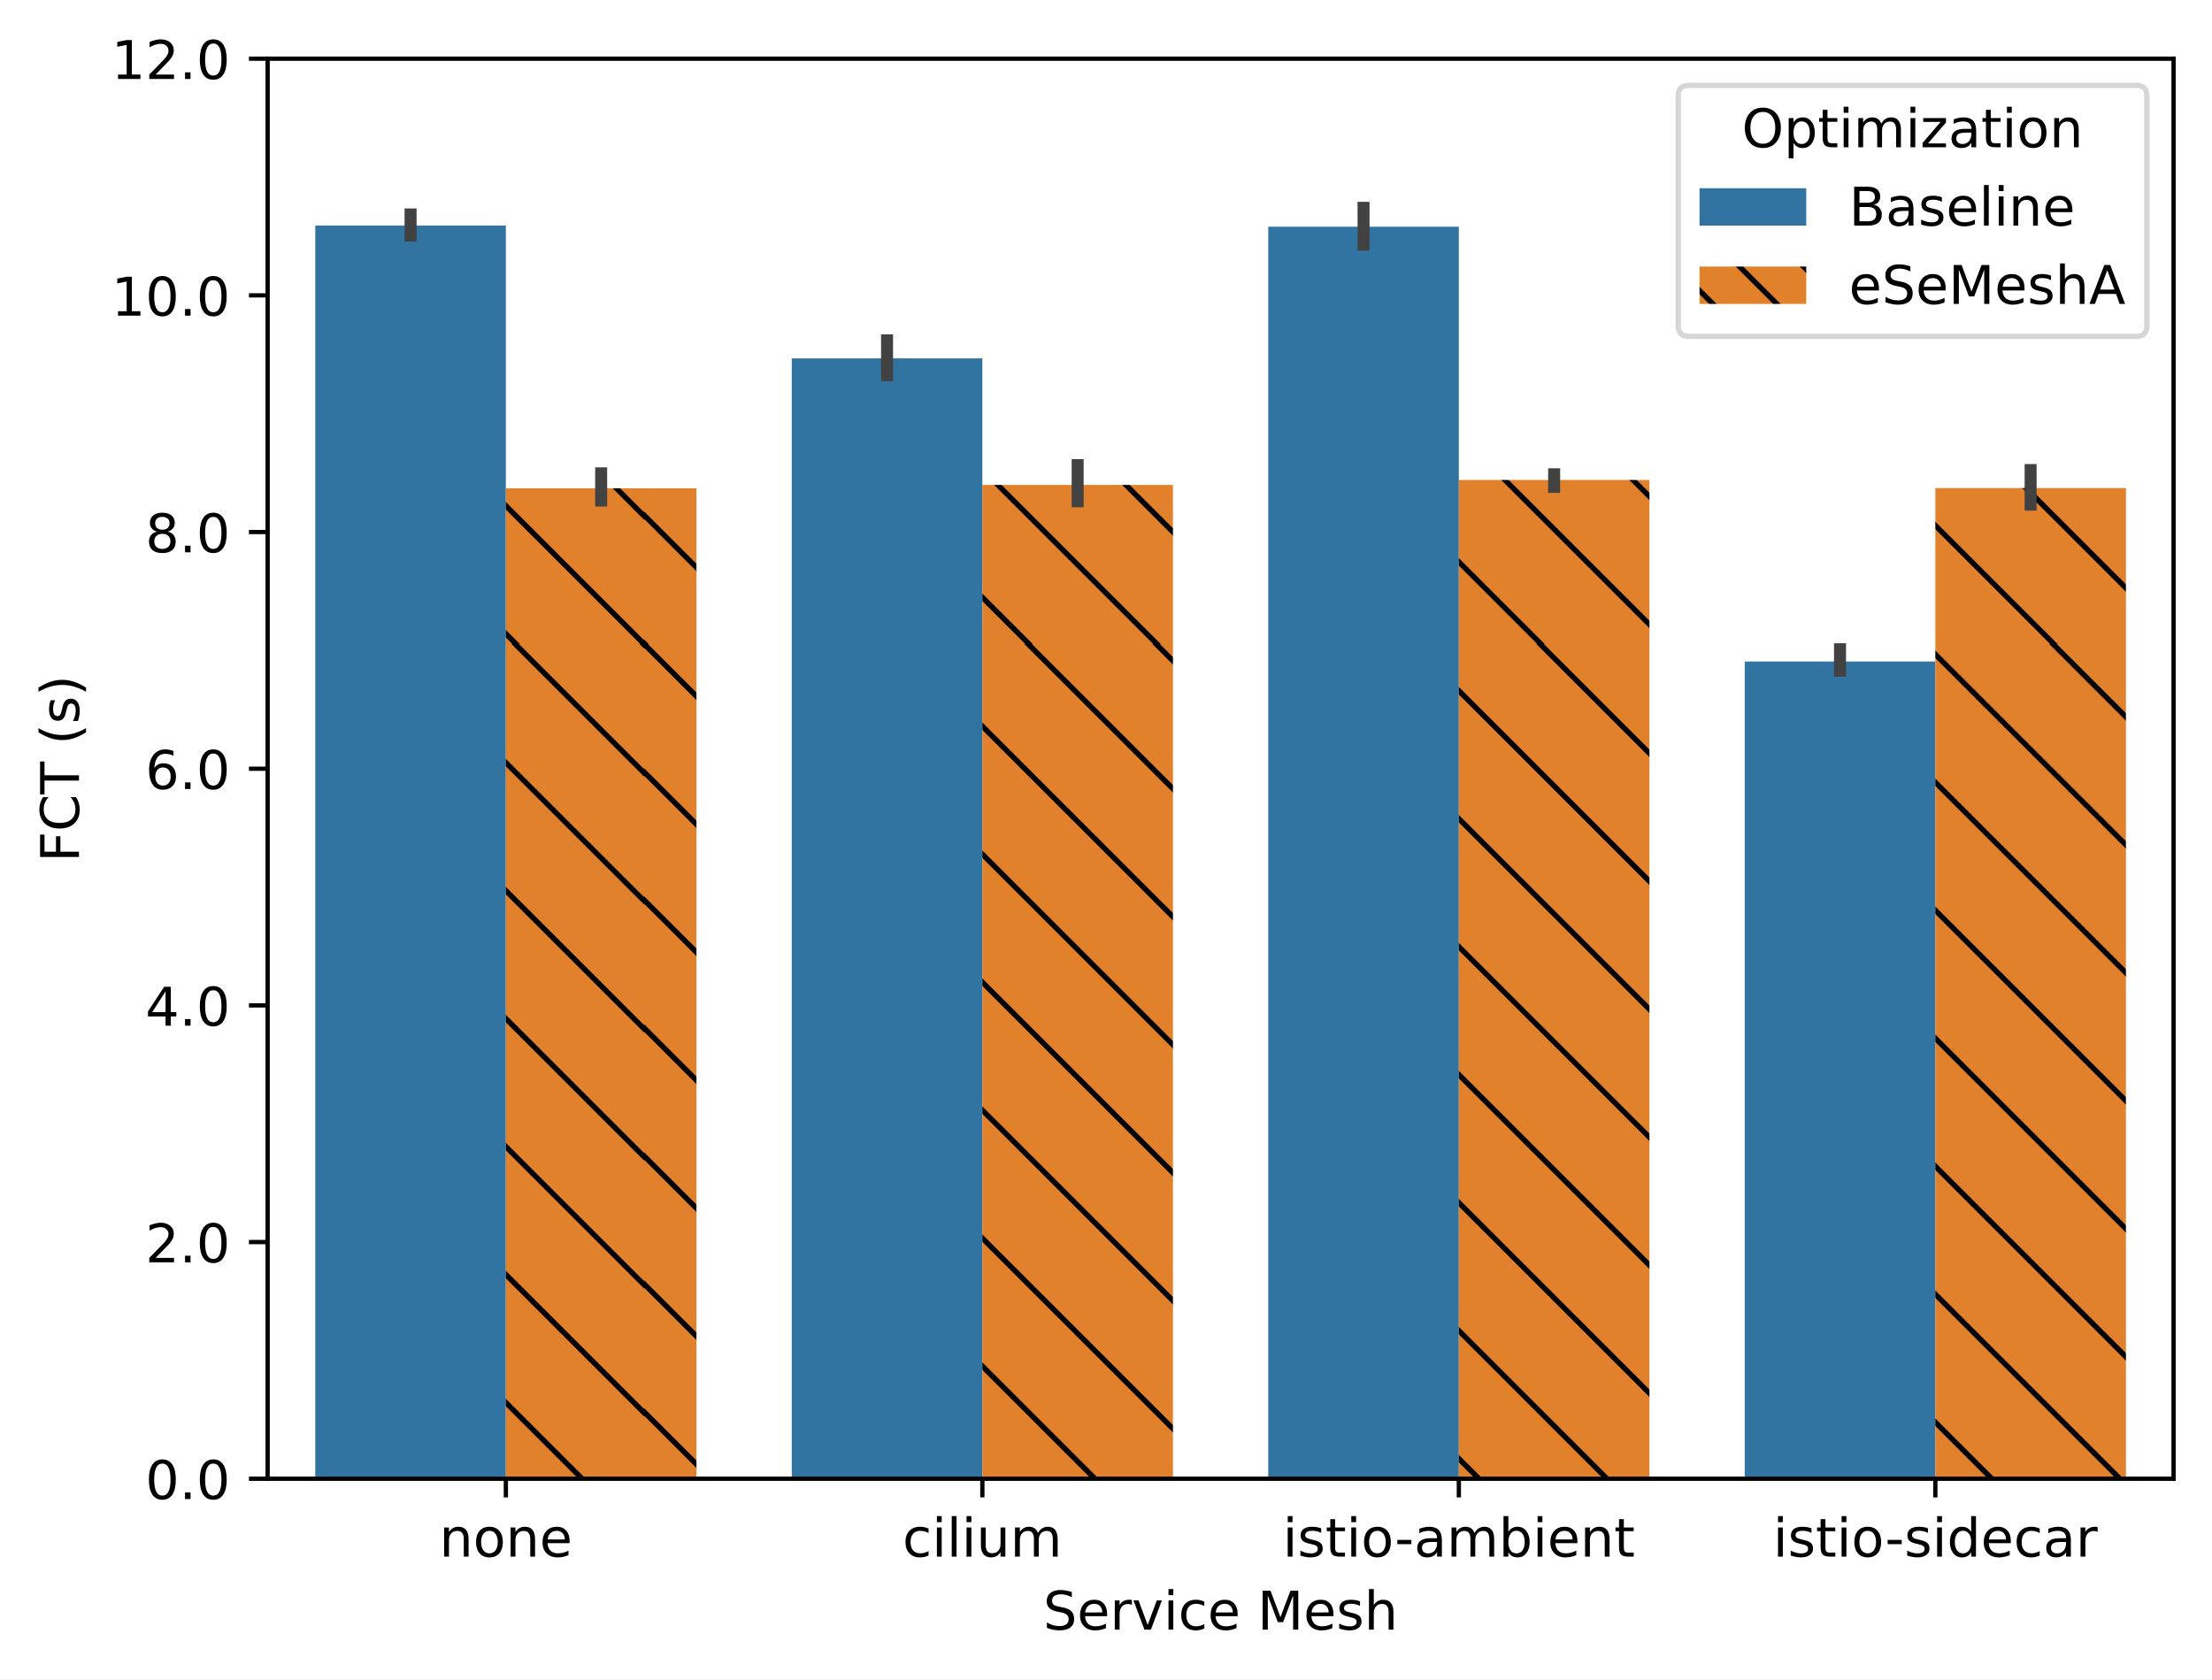
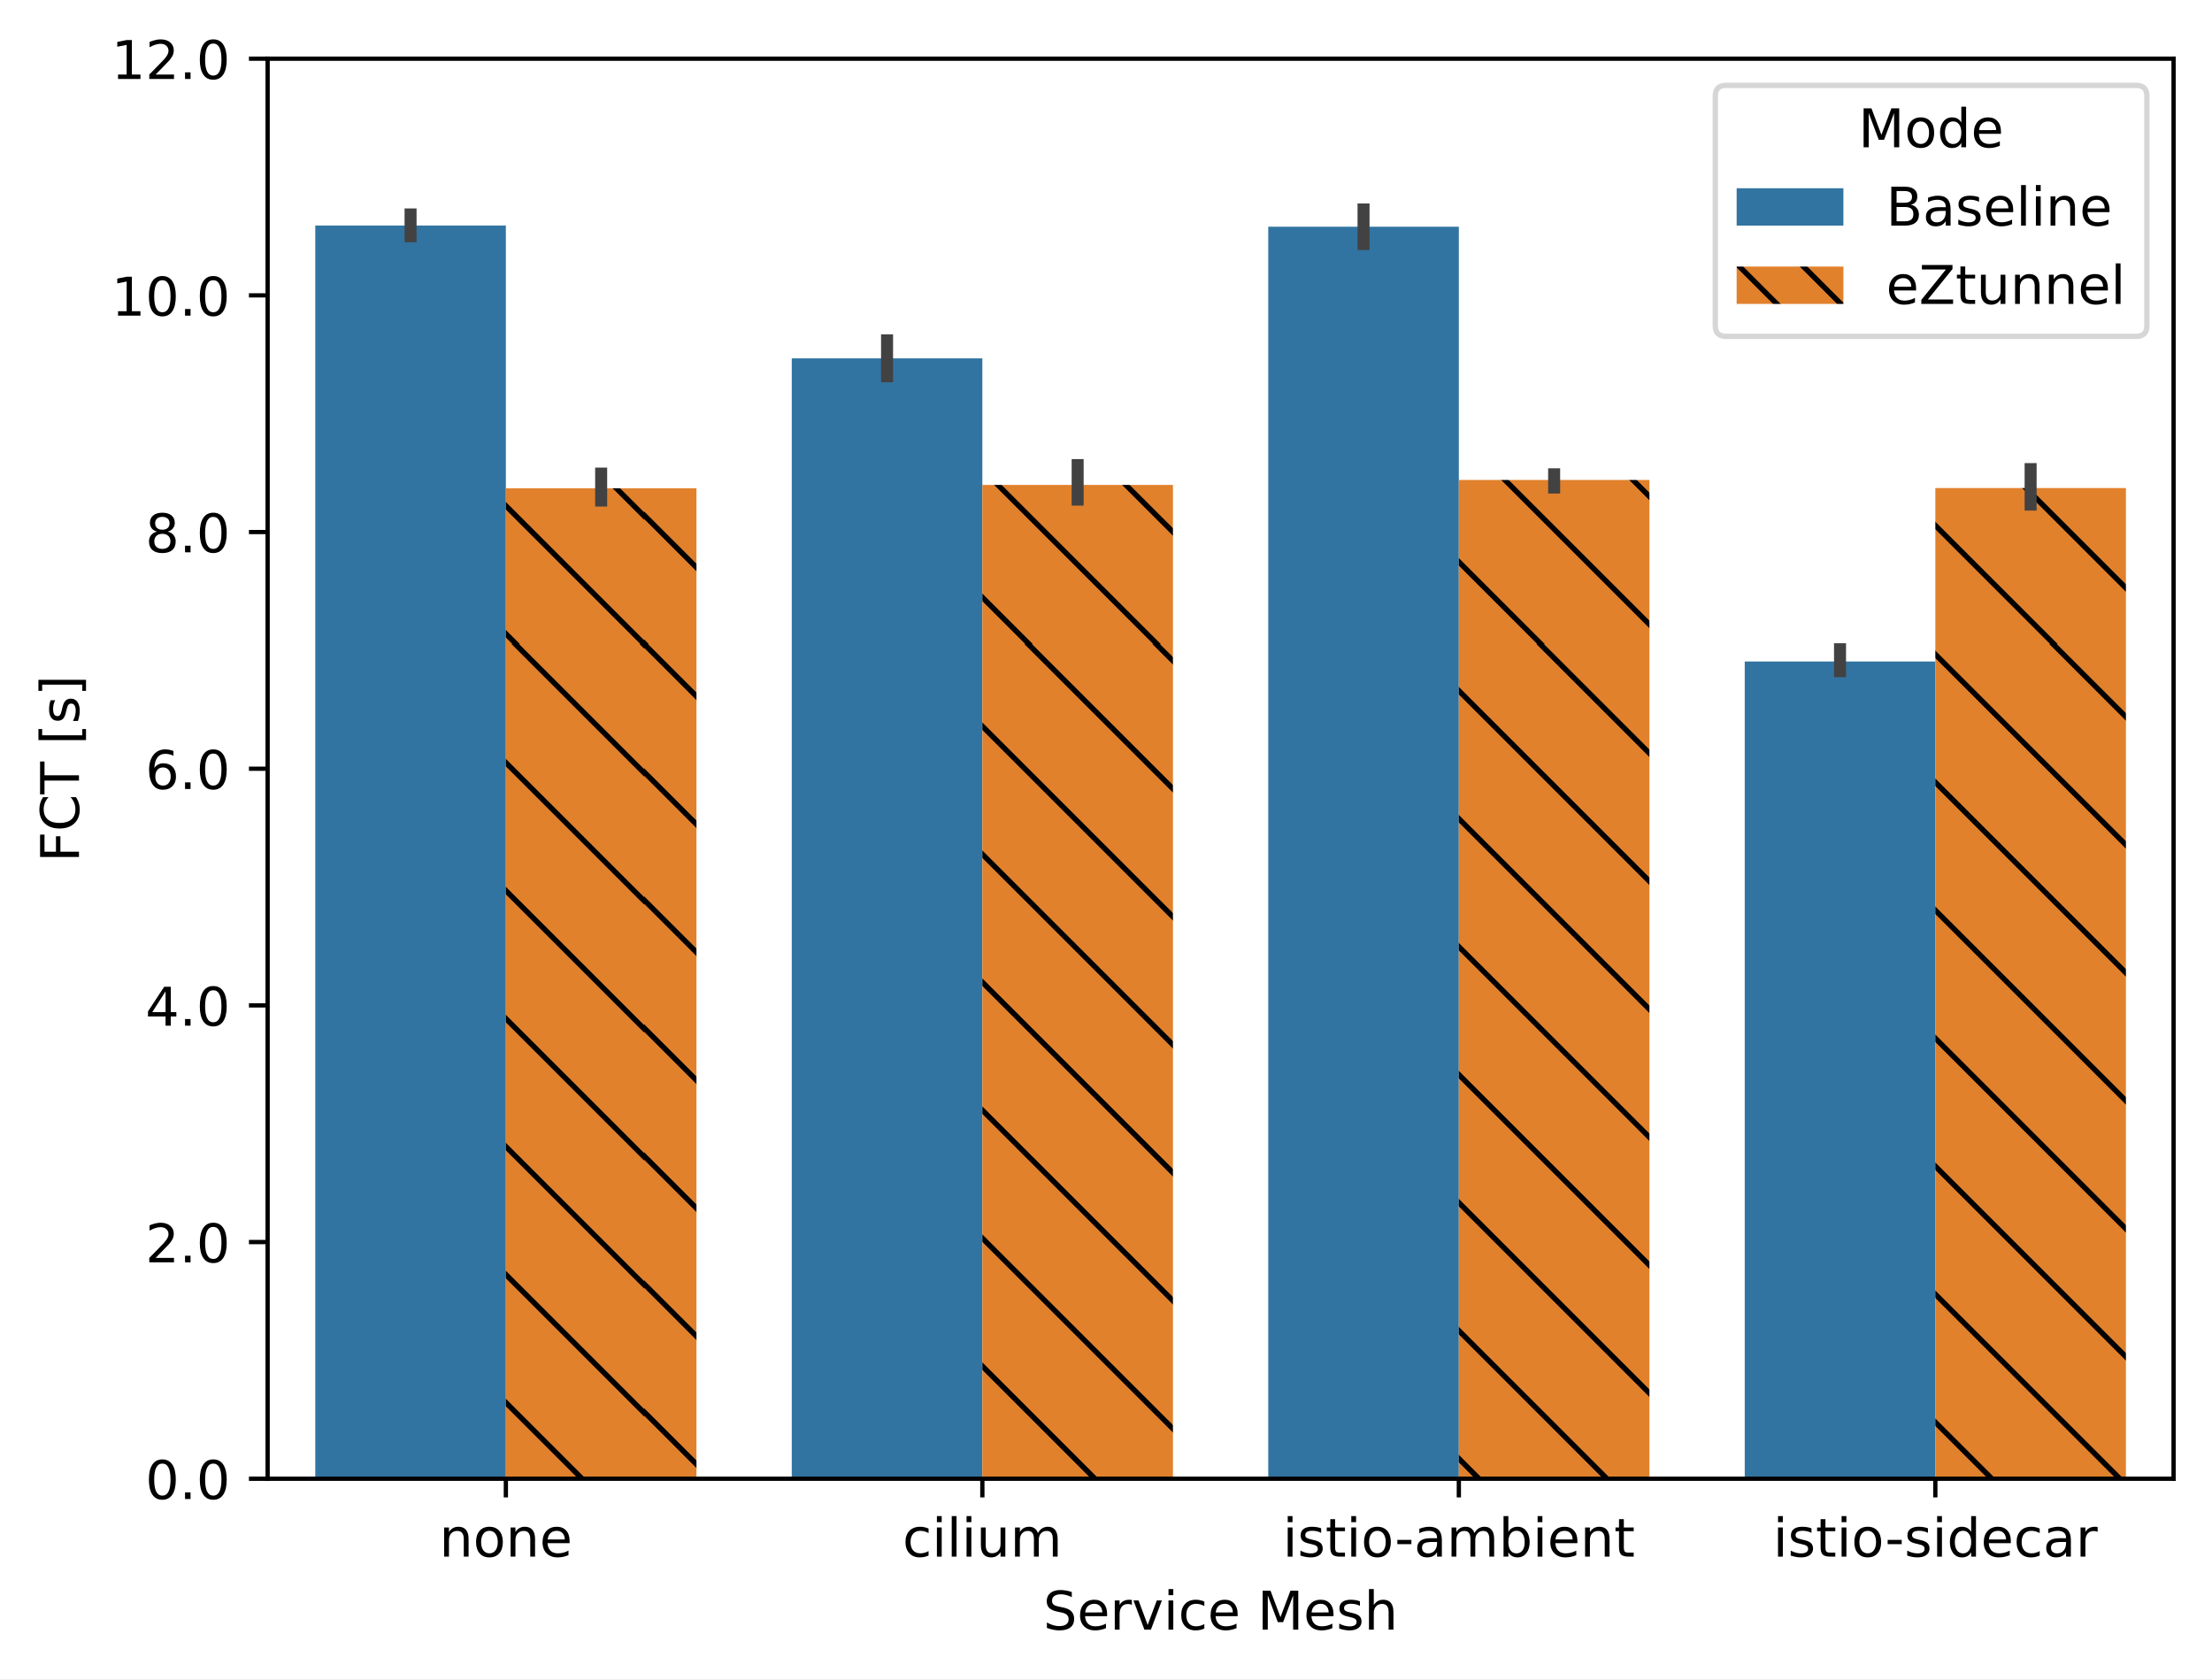
<svg xmlns="http://www.w3.org/2000/svg" xmlns:xlink="http://www.w3.org/1999/xlink" width="414.464pt" height="314.667pt" viewBox="0 0 414.464 314.667" version="1.1">
  <defs>
    <style type="text/css">*{stroke-linejoin: round; stroke-linecap: butt}</style>
  </defs>
  <g id="figure_1">
    <g id="patch_1">
      <path d="M 0 314.667  L 414.464 314.667  L 414.464 0  L 0 0  z " style="fill: #ffffff" />
    </g>
    <g id="axes_1">
      <g id="patch_2">
        <path d="M 50.144 277.111  L 407.264 277.111  L 407.264 10.999  L 50.144 10.999  z " style="fill: #ffffff" />
      </g>
      <g id="patch_3">
        <path d="M 59.072 277.111  L 94.784 277.111  L 94.784 42.267  L 59.072 42.267  z " clip-path="url(#p7fcb508b11)" style="fill: #3274a1" />
      </g>
      <g id="patch_4">
        <path d="M 148.352 277.111  L 184.064 277.111  L 184.064 67.149  L 148.352 67.149  z " clip-path="url(#p7fcb508b11)" style="fill: #3274a1" />
      </g>
      <g id="patch_5">
        <path d="M 237.632 277.111  L 273.344 277.111  L 273.344 42.489  L 237.632 42.489  z " clip-path="url(#p7fcb508b11)" style="fill: #3274a1" />
      </g>
      <g id="patch_6">
        <path d="M 326.912 277.111  L 362.624 277.111  L 362.624 123.964  L 326.912 123.964  z " clip-path="url(#p7fcb508b11)" style="fill: #3274a1" />
      </g>
      <g id="patch_7">
        <path d="M 94.784 277.111  L 130.496 277.111  L 130.496 91.498  L 94.784 91.498  z " clip-path="url(#p7fcb508b11)" style="fill: url(#he0cd103566)" />
      </g>
      <g id="patch_8">
        <path d="M 184.064 277.111  L 219.776 277.111  L 219.776 90.877  L 184.064 90.877  z " clip-path="url(#p7fcb508b11)" style="fill: url(#he0cd103566)" />
      </g>
      <g id="patch_9">
        <path d="M 273.344 277.111  L 309.056 277.111  L 309.056 89.946  L 273.344 89.946  z " clip-path="url(#p7fcb508b11)" style="fill: url(#he0cd103566)" />
      </g>
      <g id="patch_10">
        <path d="M 362.624 277.111  L 398.336 277.111  L 398.336 91.454  L 362.624 91.454  z " clip-path="url(#p7fcb508b11)" style="fill: url(#he0cd103566)" />
      </g>
      <g id="patch_11">
        <path d="M 94.784 277.111  L 94.784 277.111  L 94.784 277.111  L 94.784 277.111  z " clip-path="url(#p7fcb508b11)" style="fill: #3274a1" />
      </g>
      <g id="patch_12">
        <path d="M 94.784 277.111  L 94.784 277.111  L 94.784 277.111  L 94.784 277.111  z " clip-path="url(#p7fcb508b11)" style="fill: #e1812c" />
      </g>
      <g id="matplotlib.axis_1">
        <g id="xtick_1">
          <g id="line2d_1">
            <defs>
              <path id="mbcb02aef95" d="M 0 0  L 0 3.5  " style="stroke: #000000; stroke-width: 0.8" />
            </defs>
            <g>
              <use xlink:href="#mbcb02aef95" x="94.784" y="277.111" style="stroke: #000000; stroke-width: 0.8" />
            </g>
          </g>
          <g id="text_1">
            <g transform="translate(82.31031 291.7097) scale(0.1 -0.1)">
              <defs>
                <path id="DejaVuSans-6e" d="M 3513 2113  L 3513 0  L 2938 0  L 2938 2094  Q 2938 2591 2744 2837  Q 2550 3084 2163 3084  Q 1697 3084 1428 2787  Q 1159 2491 1159 1978  L 1159 0  L 581 0  L 581 3500  L 1159 3500  L 1159 2956  Q 1366 3272 1645 3428  Q 1925 3584 2291 3584  Q 2894 3584 3203 3211  Q 3513 2838 3513 2113  z " transform="scale(0.015625)" />
                <path id="DejaVuSans-6f" d="M 1959 3097  Q 1497 3097 1228 2736  Q 959 2375 959 1747  Q 959 1119 1226 758  Q 1494 397 1959 397  Q 2419 397 2687 759  Q 2956 1122 2956 1747  Q 2956 2369 2687 2733  Q 2419 3097 1959 3097  z M 1959 3584  Q 2709 3584 3137 3096  Q 3566 2609 3566 1747  Q 3566 888 3137 398  Q 2709 -91 1959 -91  Q 1206 -91 779 398  Q 353 888 353 1747  Q 353 2609 779 3096  Q 1206 3584 1959 3584  z " transform="scale(0.015625)" />
                <path id="DejaVuSans-65" d="M 3597 1894  L 3597 1613  L 953 1613  Q 991 1019 1311 708  Q 1631 397 2203 397  Q 2534 397 2845 478  Q 3156 559 3463 722  L 3463 178  Q 3153 47 2828 -22  Q 2503 -91 2169 -91  Q 1331 -91 842 396  Q 353 884 353 1716  Q 353 2575 817 3079  Q 1281 3584 2069 3584  Q 2775 3584 3186 3129  Q 3597 2675 3597 1894  z M 3022 2063  Q 3016 2534 2758 2815  Q 2500 3097 2075 3097  Q 1594 3097 1305 2825  Q 1016 2553 972 2059  L 3022 2063  z " transform="scale(0.015625)" />
              </defs>
              <use xlink:href="#DejaVuSans-6e" />
              <use xlink:href="#DejaVuSans-6f" transform="translate(63.37891 0)" />
              <use xlink:href="#DejaVuSans-6e" transform="translate(124.5605 0)" />
              <use xlink:href="#DejaVuSans-65" transform="translate(187.9395 0)" />
            </g>
          </g>
        </g>
        <g id="xtick_2">
          <g id="line2d_2">
            <g>
              <use xlink:href="#mbcb02aef95" x="184.064" y="277.111" style="stroke: #000000; stroke-width: 0.8" />
            </g>
          </g>
          <g id="text_2">
            <g transform="translate(169.1083 291.7097) scale(0.1 -0.1)">
              <defs>
                <path id="DejaVuSans-63" d="M 3122 3366  L 3122 2828  Q 2878 2963 2633 3030  Q 2388 3097 2138 3097  Q 1578 3097 1268 2742  Q 959 2388 959 1747  Q 959 1106 1268 751  Q 1578 397 2138 397  Q 2388 397 2633 464  Q 2878 531 3122 666  L 3122 134  Q 2881 22 2623 -34  Q 2366 -91 2075 -91  Q 1284 -91 818 406  Q 353 903 353 1747  Q 353 2603 823 3093  Q 1294 3584 2113 3584  Q 2378 3584 2631 3529  Q 2884 3475 3122 3366  z " transform="scale(0.015625)" />
                <path id="DejaVuSans-69" d="M 603 3500  L 1178 3500  L 1178 0  L 603 0  L 603 3500  z M 603 4863  L 1178 4863  L 1178 4134  L 603 4134  L 603 4863  z " transform="scale(0.015625)" />
                <path id="DejaVuSans-6c" d="M 603 4863  L 1178 4863  L 1178 0  L 603 0  L 603 4863  z " transform="scale(0.015625)" />
                <path id="DejaVuSans-75" d="M 544 1381  L 544 3500  L 1119 3500  L 1119 1403  Q 1119 906 1312 657  Q 1506 409 1894 409  Q 2359 409 2629 706  Q 2900 1003 2900 1516  L 2900 3500  L 3475 3500  L 3475 0  L 2900 0  L 2900 538  Q 2691 219 2414 64  Q 2138 -91 1772 -91  Q 1169 -91 856 284  Q 544 659 544 1381  z M 1991 3584  L 1991 3584  z " transform="scale(0.015625)" />
                <path id="DejaVuSans-6d" d="M 3328 2828  Q 3544 3216 3844 3400  Q 4144 3584 4550 3584  Q 5097 3584 5394 3201  Q 5691 2819 5691 2113  L 5691 0  L 5113 0  L 5113 2094  Q 5113 2597 4934 2840  Q 4756 3084 4391 3084  Q 3944 3084 3684 2787  Q 3425 2491 3425 1978  L 3425 0  L 2847 0  L 2847 2094  Q 2847 2600 2669 2842  Q 2491 3084 2119 3084  Q 1678 3084 1418 2786  Q 1159 2488 1159 1978  L 1159 0  L 581 0  L 581 3500  L 1159 3500  L 1159 2956  Q 1356 3278 1631 3431  Q 1906 3584 2284 3584  Q 2666 3584 2933 3390  Q 3200 3197 3328 2828  z " transform="scale(0.015625)" />
              </defs>
              <use xlink:href="#DejaVuSans-63" />
              <use xlink:href="#DejaVuSans-69" transform="translate(54.98047 0)" />
              <use xlink:href="#DejaVuSans-6c" transform="translate(82.76367 0)" />
              <use xlink:href="#DejaVuSans-69" transform="translate(110.5469 0)" />
              <use xlink:href="#DejaVuSans-75" transform="translate(138.3301 0)" />
              <use xlink:href="#DejaVuSans-6d" transform="translate(201.709 0)" />
            </g>
          </g>
        </g>
        <g id="xtick_3">
          <g id="line2d_3">
            <g>
              <use xlink:href="#mbcb02aef95" x="273.344" y="277.111" style="stroke: #000000; stroke-width: 0.8" />
            </g>
          </g>
          <g id="text_3">
            <g transform="translate(240.3406 291.7097) scale(0.1 -0.1)">
              <defs>
                <path id="DejaVuSans-73" d="M 2834 3397  L 2834 2853  Q 2591 2978 2328 3040  Q 2066 3103 1784 3103  Q 1356 3103 1142 2972  Q 928 2841 928 2578  Q 928 2378 1081 2264  Q 1234 2150 1697 2047  L 1894 2003  Q 2506 1872 2764 1633  Q 3022 1394 3022 966  Q 3022 478 2636 193  Q 2250 -91 1575 -91  Q 1294 -91 989 -36  Q 684 19 347 128  L 347 722  Q 666 556 975 473  Q 1284 391 1588 391  Q 1994 391 2212 530  Q 2431 669 2431 922  Q 2431 1156 2273 1281  Q 2116 1406 1581 1522  L 1381 1569  Q 847 1681 609 1914  Q 372 2147 372 2553  Q 372 3047 722 3315  Q 1072 3584 1716 3584  Q 2034 3584 2315 3537  Q 2597 3491 2834 3397  z " transform="scale(0.015625)" />
                <path id="DejaVuSans-74" d="M 1172 4494  L 1172 3500  L 2356 3500  L 2356 3053  L 1172 3053  L 1172 1153  Q 1172 725 1289 603  Q 1406 481 1766 481  L 2356 481  L 2356 0  L 1766 0  Q 1100 0 847 248  Q 594 497 594 1153  L 594 3053  L 172 3053  L 172 3500  L 594 3500  L 594 4494  L 1172 4494  z " transform="scale(0.015625)" />
                <path id="DejaVuSans-2d" d="M 313 2009  L 1997 2009  L 1997 1497  L 313 1497  L 313 2009  z " transform="scale(0.015625)" />
                <path id="DejaVuSans-61" d="M 2194 1759  Q 1497 1759 1228 1600  Q 959 1441 959 1056  Q 959 750 1161 570  Q 1363 391 1709 391  Q 2188 391 2477 730  Q 2766 1069 2766 1631  L 2766 1759  L 2194 1759  z M 3341 1997  L 3341 0  L 2766 0  L 2766 531  Q 2569 213 2275 61  Q 1981 -91 1556 -91  Q 1019 -91 701 211  Q 384 513 384 1019  Q 384 1609 779 1909  Q 1175 2209 1959 2209  L 2766 2209  L 2766 2266  Q 2766 2663 2505 2880  Q 2244 3097 1772 3097  Q 1472 3097 1187 3025  Q 903 2953 641 2809  L 641 3341  Q 956 3463 1253 3523  Q 1550 3584 1831 3584  Q 2591 3584 2966 3190  Q 3341 2797 3341 1997  z " transform="scale(0.015625)" />
                <path id="DejaVuSans-62" d="M 3116 1747  Q 3116 2381 2855 2742  Q 2594 3103 2138 3103  Q 1681 3103 1420 2742  Q 1159 2381 1159 1747  Q 1159 1113 1420 752  Q 1681 391 2138 391  Q 2594 391 2855 752  Q 3116 1113 3116 1747  z M 1159 2969  Q 1341 3281 1617 3432  Q 1894 3584 2278 3584  Q 2916 3584 3314 3078  Q 3713 2572 3713 1747  Q 3713 922 3314 415  Q 2916 -91 2278 -91  Q 1894 -91 1617 61  Q 1341 213 1159 525  L 1159 0  L 581 0  L 581 4863  L 1159 4863  L 1159 2969  z " transform="scale(0.015625)" />
              </defs>
              <use xlink:href="#DejaVuSans-69" />
              <use xlink:href="#DejaVuSans-73" transform="translate(27.7832 0)" />
              <use xlink:href="#DejaVuSans-74" transform="translate(79.88281 0)" />
              <use xlink:href="#DejaVuSans-69" transform="translate(119.0918 0)" />
              <use xlink:href="#DejaVuSans-6f" transform="translate(146.875 0)" />
              <use xlink:href="#DejaVuSans-2d" transform="translate(209.9316 0)" />
              <use xlink:href="#DejaVuSans-61" transform="translate(246.0156 0)" />
              <use xlink:href="#DejaVuSans-6d" transform="translate(307.2949 0)" />
              <use xlink:href="#DejaVuSans-62" transform="translate(404.707 0)" />
              <use xlink:href="#DejaVuSans-69" transform="translate(468.1836 0)" />
              <use xlink:href="#DejaVuSans-65" transform="translate(495.9668 0)" />
              <use xlink:href="#DejaVuSans-6e" transform="translate(557.4902 0)" />
              <use xlink:href="#DejaVuSans-74" transform="translate(620.8691 0)" />
            </g>
          </g>
        </g>
        <g id="xtick_4">
          <g id="line2d_4">
            <g>
              <use xlink:href="#mbcb02aef95" x="362.624" y="277.111" style="stroke: #000000; stroke-width: 0.8" />
            </g>
          </g>
          <g id="text_4">
            <g transform="translate(332.2105 291.7097) scale(0.1 -0.1)">
              <defs>
                <path id="DejaVuSans-64" d="M 2906 2969  L 2906 4863  L 3481 4863  L 3481 0  L 2906 0  L 2906 525  Q 2725 213 2448 61  Q 2172 -91 1784 -91  Q 1150 -91 751 415  Q 353 922 353 1747  Q 353 2572 751 3078  Q 1150 3584 1784 3584  Q 2172 3584 2448 3432  Q 2725 3281 2906 2969  z M 947 1747  Q 947 1113 1208 752  Q 1469 391 1925 391  Q 2381 391 2643 752  Q 2906 1113 2906 1747  Q 2906 2381 2643 2742  Q 2381 3103 1925 3103  Q 1469 3103 1208 2742  Q 947 2381 947 1747  z " transform="scale(0.015625)" />
                <path id="DejaVuSans-72" d="M 2631 2963  Q 2534 3019 2420 3045  Q 2306 3072 2169 3072  Q 1681 3072 1420 2755  Q 1159 2438 1159 1844  L 1159 0  L 581 0  L 581 3500  L 1159 3500  L 1159 2956  Q 1341 3275 1631 3429  Q 1922 3584 2338 3584  Q 2397 3584 2469 3576  Q 2541 3569 2628 3553  L 2631 2963  z " transform="scale(0.015625)" />
              </defs>
              <use xlink:href="#DejaVuSans-69" />
              <use xlink:href="#DejaVuSans-73" transform="translate(27.7832 0)" />
              <use xlink:href="#DejaVuSans-74" transform="translate(79.88281 0)" />
              <use xlink:href="#DejaVuSans-69" transform="translate(119.0918 0)" />
              <use xlink:href="#DejaVuSans-6f" transform="translate(146.875 0)" />
              <use xlink:href="#DejaVuSans-2d" transform="translate(209.9316 0)" />
              <use xlink:href="#DejaVuSans-73" transform="translate(246.0156 0)" />
              <use xlink:href="#DejaVuSans-69" transform="translate(298.1152 0)" />
              <use xlink:href="#DejaVuSans-64" transform="translate(325.8984 0)" />
              <use xlink:href="#DejaVuSans-65" transform="translate(389.375 0)" />
              <use xlink:href="#DejaVuSans-63" transform="translate(450.8984 0)" />
              <use xlink:href="#DejaVuSans-61" transform="translate(505.8789 0)" />
              <use xlink:href="#DejaVuSans-72" transform="translate(567.1582 0)" />
            </g>
          </g>
        </g>
        <g id="text_5">
          <g transform="translate(195.4702 305.3878) scale(0.1 -0.1)">
            <defs>
              <path id="DejaVuSans-53" d="M 3425 4513  L 3425 3897  Q 3066 4069 2747 4153  Q 2428 4238 2131 4238  Q 1616 4238 1336 4038  Q 1056 3838 1056 3469  Q 1056 3159 1242 3001  Q 1428 2844 1947 2747  L 2328 2669  Q 3034 2534 3370 2195  Q 3706 1856 3706 1288  Q 3706 609 3251 259  Q 2797 -91 1919 -91  Q 1588 -91 1214 -16  Q 841 59 441 206  L 441 856  Q 825 641 1194 531  Q 1563 422 1919 422  Q 2459 422 2753 634  Q 3047 847 3047 1241  Q 3047 1584 2836 1778  Q 2625 1972 2144 2069  L 1759 2144  Q 1053 2284 737 2584  Q 422 2884 422 3419  Q 422 4038 858 4394  Q 1294 4750 2059 4750  Q 2388 4750 2728 4690  Q 3069 4631 3425 4513  z " transform="scale(0.015625)" />
              <path id="DejaVuSans-76" d="M 191 3500  L 800 3500  L 1894 563  L 2988 3500  L 3597 3500  L 2284 0  L 1503 0  L 191 3500  z " transform="scale(0.015625)" />
              <path id="DejaVuSans-20" transform="scale(0.015625)" />
              <path id="DejaVuSans-4d" d="M 628 4666  L 1569 4666  L 2759 1491  L 3956 4666  L 4897 4666  L 4897 0  L 4281 0  L 4281 4097  L 3078 897  L 2444 897  L 1241 4097  L 1241 0  L 628 0  L 628 4666  z " transform="scale(0.015625)" />
              <path id="DejaVuSans-68" d="M 3513 2113  L 3513 0  L 2938 0  L 2938 2094  Q 2938 2591 2744 2837  Q 2550 3084 2163 3084  Q 1697 3084 1428 2787  Q 1159 2491 1159 1978  L 1159 0  L 581 0  L 581 4863  L 1159 4863  L 1159 2956  Q 1366 3272 1645 3428  Q 1925 3584 2291 3584  Q 2894 3584 3203 3211  Q 3513 2838 3513 2113  z " transform="scale(0.015625)" />
            </defs>
            <use xlink:href="#DejaVuSans-53" />
            <use xlink:href="#DejaVuSans-65" transform="translate(63.47656 0)" />
            <use xlink:href="#DejaVuSans-72" transform="translate(125 0)" />
            <use xlink:href="#DejaVuSans-76" transform="translate(166.1133 0)" />
            <use xlink:href="#DejaVuSans-69" transform="translate(225.293 0)" />
            <use xlink:href="#DejaVuSans-63" transform="translate(253.0762 0)" />
            <use xlink:href="#DejaVuSans-65" transform="translate(308.0566 0)" />
            <use xlink:href="#DejaVuSans-20" transform="translate(369.5801 0)" />
            <use xlink:href="#DejaVuSans-4d" transform="translate(401.3672 0)" />
            <use xlink:href="#DejaVuSans-65" transform="translate(487.6465 0)" />
            <use xlink:href="#DejaVuSans-73" transform="translate(549.1699 0)" />
            <use xlink:href="#DejaVuSans-68" transform="translate(601.2695 0)" />
          </g>
        </g>
      </g>
      <g id="matplotlib.axis_2">
        <g id="ytick_1">
          <g id="line2d_5">
            <defs>
              <path id="me5179b328b" d="M 0 0  L -3.5 0  " style="stroke: #000000; stroke-width: 0.8" />
            </defs>
            <g>
              <use xlink:href="#me5179b328b" x="50.144" y="277.111" style="stroke: #000000; stroke-width: 0.8" />
            </g>
          </g>
          <g id="text_6">
            <g transform="translate(27.24063 280.9104) scale(0.1 -0.1)">
              <defs>
                <path id="DejaVuSans-30" d="M 2034 4250  Q 1547 4250 1301 3770  Q 1056 3291 1056 2328  Q 1056 1369 1301 889  Q 1547 409 2034 409  Q 2525 409 2770 889  Q 3016 1369 3016 2328  Q 3016 3291 2770 3770  Q 2525 4250 2034 4250  z M 2034 4750  Q 2819 4750 3233 4129  Q 3647 3509 3647 2328  Q 3647 1150 3233 529  Q 2819 -91 2034 -91  Q 1250 -91 836 529  Q 422 1150 422 2328  Q 422 3509 836 4129  Q 1250 4750 2034 4750  z " transform="scale(0.015625)" />
                <path id="DejaVuSans-2e" d="M 684 794  L 1344 794  L 1344 0  L 684 0  L 684 794  z " transform="scale(0.015625)" />
              </defs>
              <use xlink:href="#DejaVuSans-30" />
              <use xlink:href="#DejaVuSans-2e" transform="translate(63.62305 0)" />
              <use xlink:href="#DejaVuSans-30" transform="translate(95.41016 0)" />
            </g>
          </g>
        </g>
        <g id="ytick_2">
          <g id="line2d_6">
            <g>
              <use xlink:href="#me5179b328b" x="50.144" y="232.759" style="stroke: #000000; stroke-width: 0.8" />
            </g>
          </g>
          <g id="text_7">
            <g transform="translate(27.24063 236.5584) scale(0.1 -0.1)">
              <defs>
                <path id="DejaVuSans-32" d="M 1228 531  L 3431 531  L 3431 0  L 469 0  L 469 531  Q 828 903 1448 1529  Q 2069 2156 2228 2338  Q 2531 2678 2651 2914  Q 2772 3150 2772 3378  Q 2772 3750 2511 3984  Q 2250 4219 1831 4219  Q 1534 4219 1204 4116  Q 875 4013 500 3803  L 500 4441  Q 881 4594 1212 4672  Q 1544 4750 1819 4750  Q 2544 4750 2975 4387  Q 3406 4025 3406 3419  Q 3406 3131 3298 2873  Q 3191 2616 2906 2266  Q 2828 2175 2409 1742  Q 1991 1309 1228 531  z " transform="scale(0.015625)" />
              </defs>
              <use xlink:href="#DejaVuSans-32" />
              <use xlink:href="#DejaVuSans-2e" transform="translate(63.62305 0)" />
              <use xlink:href="#DejaVuSans-30" transform="translate(95.41016 0)" />
            </g>
          </g>
        </g>
        <g id="ytick_3">
          <g id="line2d_7">
            <g>
              <use xlink:href="#me5179b328b" x="50.144" y="188.407" style="stroke: #000000; stroke-width: 0.8" />
            </g>
          </g>
          <g id="text_8">
            <g transform="translate(27.24063 192.2064) scale(0.1 -0.1)">
              <defs>
                <path id="DejaVuSans-34" d="M 2419 4116  L 825 1625  L 2419 1625  L 2419 4116  z M 2253 4666  L 3047 4666  L 3047 1625  L 3713 1625  L 3713 1100  L 3047 1100  L 3047 0  L 2419 0  L 2419 1100  L 313 1100  L 313 1709  L 2253 4666  z " transform="scale(0.015625)" />
              </defs>
              <use xlink:href="#DejaVuSans-34" />
              <use xlink:href="#DejaVuSans-2e" transform="translate(63.62305 0)" />
              <use xlink:href="#DejaVuSans-30" transform="translate(95.41016 0)" />
            </g>
          </g>
        </g>
        <g id="ytick_4">
          <g id="line2d_8">
            <g>
              <use xlink:href="#me5179b328b" x="50.144" y="144.055" style="stroke: #000000; stroke-width: 0.8" />
            </g>
          </g>
          <g id="text_9">
            <g transform="translate(27.24063 147.8544) scale(0.1 -0.1)">
              <defs>
                <path id="DejaVuSans-36" d="M 2113 2584  Q 1688 2584 1439 2293  Q 1191 2003 1191 1497  Q 1191 994 1439 701  Q 1688 409 2113 409  Q 2538 409 2786 701  Q 3034 994 3034 1497  Q 3034 2003 2786 2293  Q 2538 2584 2113 2584  z M 3366 4563  L 3366 3988  Q 3128 4100 2886 4159  Q 2644 4219 2406 4219  Q 1781 4219 1451 3797  Q 1122 3375 1075 2522  Q 1259 2794 1537 2939  Q 1816 3084 2150 3084  Q 2853 3084 3261 2657  Q 3669 2231 3669 1497  Q 3669 778 3244 343  Q 2819 -91 2113 -91  Q 1303 -91 875 529  Q 447 1150 447 2328  Q 447 3434 972 4092  Q 1497 4750 2381 4750  Q 2619 4750 2861 4703  Q 3103 4656 3366 4563  z " transform="scale(0.015625)" />
              </defs>
              <use xlink:href="#DejaVuSans-36" />
              <use xlink:href="#DejaVuSans-2e" transform="translate(63.62305 0)" />
              <use xlink:href="#DejaVuSans-30" transform="translate(95.41016 0)" />
            </g>
          </g>
        </g>
        <g id="ytick_5">
          <g id="line2d_9">
            <g>
              <use xlink:href="#me5179b328b" x="50.144" y="99.703" style="stroke: #000000; stroke-width: 0.8" />
            </g>
          </g>
          <g id="text_10">
            <g transform="translate(27.24063 103.5024) scale(0.1 -0.1)">
              <defs>
                <path id="DejaVuSans-38" d="M 2034 2216  Q 1584 2216 1326 1975  Q 1069 1734 1069 1313  Q 1069 891 1326 650  Q 1584 409 2034 409  Q 2484 409 2743 651  Q 3003 894 3003 1313  Q 3003 1734 2745 1975  Q 2488 2216 2034 2216  z M 1403 2484  Q 997 2584 770 2862  Q 544 3141 544 3541  Q 544 4100 942 4425  Q 1341 4750 2034 4750  Q 2731 4750 3128 4425  Q 3525 4100 3525 3541  Q 3525 3141 3298 2862  Q 3072 2584 2669 2484  Q 3125 2378 3379 2068  Q 3634 1759 3634 1313  Q 3634 634 3220 271  Q 2806 -91 2034 -91  Q 1263 -91 848 271  Q 434 634 434 1313  Q 434 1759 690 2068  Q 947 2378 1403 2484  z M 1172 3481  Q 1172 3119 1398 2916  Q 1625 2713 2034 2713  Q 2441 2713 2670 2916  Q 2900 3119 2900 3481  Q 2900 3844 2670 4047  Q 2441 4250 2034 4250  Q 1625 4250 1398 4047  Q 1172 3844 1172 3481  z " transform="scale(0.015625)" />
              </defs>
              <use xlink:href="#DejaVuSans-38" />
              <use xlink:href="#DejaVuSans-2e" transform="translate(63.62305 0)" />
              <use xlink:href="#DejaVuSans-30" transform="translate(95.41016 0)" />
            </g>
          </g>
        </g>
        <g id="ytick_6">
          <g id="line2d_10">
            <g>
              <use xlink:href="#me5179b328b" x="50.144" y="55.351" style="stroke: #000000; stroke-width: 0.8" />
            </g>
          </g>
          <g id="text_11">
            <g transform="translate(20.87813 59.15044) scale(0.1 -0.1)">
              <defs>
                <path id="DejaVuSans-31" d="M 794 531  L 1825 531  L 1825 4091  L 703 3866  L 703 4441  L 1819 4666  L 2450 4666  L 2450 531  L 3481 531  L 3481 0  L 794 0  L 794 531  z " transform="scale(0.015625)" />
              </defs>
              <use xlink:href="#DejaVuSans-31" />
              <use xlink:href="#DejaVuSans-30" transform="translate(63.62305 0)" />
              <use xlink:href="#DejaVuSans-2e" transform="translate(127.2461 0)" />
              <use xlink:href="#DejaVuSans-30" transform="translate(159.0332 0)" />
            </g>
          </g>
        </g>
        <g id="ytick_7">
          <g id="line2d_11">
            <g>
              <use xlink:href="#me5179b328b" x="50.144" y="10.999" style="stroke: #000000; stroke-width: 0.8" />
            </g>
          </g>
          <g id="text_12">
            <g transform="translate(20.87813 14.79844) scale(0.1 -0.1)">
              <use xlink:href="#DejaVuSans-31" />
              <use xlink:href="#DejaVuSans-32" transform="translate(63.62305 0)" />
              <use xlink:href="#DejaVuSans-2e" transform="translate(127.2461 0)" />
              <use xlink:href="#DejaVuSans-30" transform="translate(159.0332 0)" />
            </g>
          </g>
        </g>
        <g id="text_13">
          <g transform="translate(14.79844 161.5716) rotate(-90) scale(0.1 -0.1)">
            <defs>
              <path id="DejaVuSans-46" d="M 628 4666  L 3309 4666  L 3309 4134  L 1259 4134  L 1259 2759  L 3109 2759  L 3109 2228  L 1259 2228  L 1259 0  L 628 0  L 628 4666  z " transform="scale(0.015625)" />
              <path id="DejaVuSans-43" d="M 4122 4306  L 4122 3641  Q 3803 3938 3442 4084  Q 3081 4231 2675 4231  Q 1875 4231 1450 3742  Q 1025 3253 1025 2328  Q 1025 1406 1450 917  Q 1875 428 2675 428  Q 3081 428 3442 575  Q 3803 722 4122 1019  L 4122 359  Q 3791 134 3420 21  Q 3050 -91 2638 -91  Q 1578 -91 968 557  Q 359 1206 359 2328  Q 359 3453 968 4101  Q 1578 4750 2638 4750  Q 3056 4750 3426 4639  Q 3797 4528 4122 4306  z " transform="scale(0.015625)" />
              <path id="DejaVuSans-54" d="M -19 4666  L 3928 4666  L 3928 4134  L 2272 4134  L 2272 0  L 1638 0  L 1638 4134  L -19 4134  L -19 4666  z " transform="scale(0.015625)" />
-               <path id="DejaVuSans-28" d="M 1984 4856  Q 1566 4138 1362 3434  Q 1159 2731 1159 2009  Q 1159 1288 1364 580  Q 1569 -128 1984 -844  L 1484 -844  Q 1016 -109 783 600  Q 550 1309 550 2009  Q 550 2706 781 3412  Q 1013 4119 1484 4856  L 1984 4856  z " transform="scale(0.015625)" />
-               <path id="DejaVuSans-29" d="M 513 4856  L 1013 4856  Q 1481 4119 1714 3412  Q 1947 2706 1947 2009  Q 1947 1309 1714 600  Q 1481 -109 1013 -844  L 513 -844  Q 928 -128 1133 580  Q 1338 1288 1338 2009  Q 1338 2731 1133 3434  Q 928 4138 513 4856  z " transform="scale(0.015625)" />
+               <path id="DejaVuSans-5b" d="M 550 4863  L 1875 4863  L 1875 4416  L 1125 4416  L 1125 -397  L 1875 -397  L 1875 -844  L 550 -844  L 550 4863  z " transform="scale(0.015625)" />
+               <path id="DejaVuSans-5d" d="M 1947 4863  L 1947 -844  L 622 -844  L 622 -397  L 1369 -397  L 1369 4416  L 622 4416  L 622 4863  L 1947 4863  z " transform="scale(0.015625)" />
            </defs>
            <use xlink:href="#DejaVuSans-46" />
            <use xlink:href="#DejaVuSans-43" transform="translate(57.51953 0)" />
            <use xlink:href="#DejaVuSans-54" transform="translate(127.3438 0)" />
            <use xlink:href="#DejaVuSans-20" transform="translate(188.4277 0)" />
-             <use xlink:href="#DejaVuSans-28" transform="translate(220.2148 0)" />
+             <use xlink:href="#DejaVuSans-5b" transform="translate(220.2148 0)" />
            <use xlink:href="#DejaVuSans-73" transform="translate(259.2285 0)" />
-             <use xlink:href="#DejaVuSans-29" transform="translate(311.3281 0)" />
+             <use xlink:href="#DejaVuSans-5d" transform="translate(311.3281 0)" />
          </g>
        </g>
      </g>
      <g id="line2d_12">
-         <path d="M 76.928 44.13  L 76.928 40.183  " clip-path="url(#p7fcb508b11)" style="fill: none; stroke: #424242; stroke-width: 2.25; stroke-linecap: square" />
+         <path d="M 76.928 44.263  L 76.928 40.183  " clip-path="url(#p7fcb508b11)" style="fill: none; stroke: #424242; stroke-width: 2.25; stroke-linecap: square" />
      </g>
      <g id="line2d_13">
-         <path d="M 166.208 70.298  L 166.208 63.778  " clip-path="url(#p7fcb508b11)" style="fill: none; stroke: #424242; stroke-width: 2.25; stroke-linecap: square" />
+         <path d="M 166.208 70.52  L 166.208 63.778  " clip-path="url(#p7fcb508b11)" style="fill: none; stroke: #424242; stroke-width: 2.25; stroke-linecap: square" />
      </g>
      <g id="line2d_14">
-         <path d="M 255.488 45.823  L 255.488 38.941  " clip-path="url(#p7fcb508b11)" style="fill: none; stroke: #424242; stroke-width: 2.25; stroke-linecap: square" />
+         <path d="M 255.488 45.727  L 255.488 39.251  " clip-path="url(#p7fcb508b11)" style="fill: none; stroke: #424242; stroke-width: 2.25; stroke-linecap: square" />
      </g>
      <g id="line2d_15">
-         <path d="M 344.768 125.693  L 344.768 121.657  " clip-path="url(#p7fcb508b11)" style="fill: none; stroke: #424242; stroke-width: 2.25; stroke-linecap: square" />
+         <path d="M 344.768 125.782  L 344.768 121.657  " clip-path="url(#p7fcb508b11)" style="fill: none; stroke: #424242; stroke-width: 2.25; stroke-linecap: square" />
      </g>
      <g id="line2d_16">
-         <path d="M 112.64 93.804  L 112.64 88.704  " clip-path="url(#p7fcb508b11)" style="fill: none; stroke: #424242; stroke-width: 2.25; stroke-linecap: square" />
+         <path d="M 112.64 93.804  L 112.64 88.748  " clip-path="url(#p7fcb508b11)" style="fill: none; stroke: #424242; stroke-width: 2.25; stroke-linecap: square" />
      </g>
      <g id="line2d_17">
-         <path d="M 201.92 93.937  L 201.92 87.152  " clip-path="url(#p7fcb508b11)" style="fill: none; stroke: #424242; stroke-width: 2.25; stroke-linecap: square" />
+         <path d="M 201.92 93.627  L 201.92 87.152  " clip-path="url(#p7fcb508b11)" style="fill: none; stroke: #424242; stroke-width: 2.25; stroke-linecap: square" />
      </g>
      <g id="line2d_18">
-         <path d="M 291.2 91.232  L 291.2 88.881  " clip-path="url(#p7fcb508b11)" style="fill: none; stroke: #424242; stroke-width: 2.25; stroke-linecap: square" />
+         <path d="M 291.2 91.365  L 291.2 88.881  " clip-path="url(#p7fcb508b11)" style="fill: none; stroke: #424242; stroke-width: 2.25; stroke-linecap: square" />
      </g>
      <g id="line2d_19">
-         <path d="M 380.48 94.558  L 380.48 88.083  " clip-path="url(#p7fcb508b11)" style="fill: none; stroke: #424242; stroke-width: 2.25; stroke-linecap: square" />
+         <path d="M 380.48 94.558  L 380.48 87.906  " clip-path="url(#p7fcb508b11)" style="fill: none; stroke: #424242; stroke-width: 2.25; stroke-linecap: square" />
      </g>
      <g id="patch_13">
        <path d="M 50.144 277.111  L 50.144 10.999  " style="fill: none; stroke: #000000; stroke-width: 0.8; stroke-linejoin: miter; stroke-linecap: square" />
      </g>
      <g id="patch_14">
        <path d="M 407.264 277.111  L 407.264 10.999  " style="fill: none; stroke: #000000; stroke-width: 0.8; stroke-linejoin: miter; stroke-linecap: square" />
      </g>
      <g id="patch_15">
        <path d="M 50.144 277.111  L 407.264 277.111  " style="fill: none; stroke: #000000; stroke-width: 0.8; stroke-linejoin: miter; stroke-linecap: square" />
      </g>
      <g id="patch_16">
        <path d="M 50.144 10.999  L 407.264 10.999  " style="fill: none; stroke: #000000; stroke-width: 0.8; stroke-linejoin: miter; stroke-linecap: square" />
      </g>
      <g id="legend_1">
        <g id="patch_17">
-           <path d="M 316.44 63.034  L 400.264 63.034  Q 402.264 63.034 402.264 61.034  L 402.264 17.999  Q 402.264 15.999 400.264 15.999  L 316.44 15.999  Q 314.44 15.999 314.44 17.999  L 314.44 61.034  Q 314.44 63.034 316.44 63.034  z " style="fill: #ffffff; opacity: 0.8; stroke: #cccccc; stroke-linejoin: miter" />
+           <path d="M 323.397 63.034  L 400.264 63.034  Q 402.264 63.034 402.264 61.034  L 402.264 17.999  Q 402.264 15.999 400.264 15.999  L 323.397 15.999  Q 321.397 15.999 321.397 17.999  L 321.397 61.034  Q 321.397 63.034 323.397 63.034  z " style="fill: #ffffff; opacity: 0.8; stroke: #cccccc; stroke-linejoin: miter" />
        </g>
        <g id="text_14">
-           <g transform="translate(326.3677 27.59766) scale(0.1 -0.1)">
-             <defs>
-               <path id="DejaVuSans-4f" d="M 2522 4238  Q 1834 4238 1429 3725  Q 1025 3213 1025 2328  Q 1025 1447 1429 934  Q 1834 422 2522 422  Q 3209 422 3611 934  Q 4013 1447 4013 2328  Q 4013 3213 3611 3725  Q 3209 4238 2522 4238  z M 2522 4750  Q 3503 4750 4090 4092  Q 4678 3434 4678 2328  Q 4678 1225 4090 567  Q 3503 -91 2522 -91  Q 1538 -91 948 565  Q 359 1222 359 2328  Q 359 3434 948 4092  Q 1538 4750 2522 4750  z " transform="scale(0.015625)" />
-               <path id="DejaVuSans-70" d="M 1159 525  L 1159 -1331  L 581 -1331  L 581 3500  L 1159 3500  L 1159 2969  Q 1341 3281 1617 3432  Q 1894 3584 2278 3584  Q 2916 3584 3314 3078  Q 3713 2572 3713 1747  Q 3713 922 3314 415  Q 2916 -91 2278 -91  Q 1894 -91 1617 61  Q 1341 213 1159 525  z M 3116 1747  Q 3116 2381 2855 2742  Q 2594 3103 2138 3103  Q 1681 3103 1420 2742  Q 1159 2381 1159 1747  Q 1159 1113 1420 752  Q 1681 391 2138 391  Q 2594 391 2855 752  Q 3116 1113 3116 1747  z " transform="scale(0.015625)" />
-               <path id="DejaVuSans-7a" d="M 353 3500  L 3084 3500  L 3084 2975  L 922 459  L 3084 459  L 3084 0  L 275 0  L 275 525  L 2438 3041  L 353 3041  L 353 3500  z " transform="scale(0.015625)" />
-             </defs>
-             <use xlink:href="#DejaVuSans-4f" />
-             <use xlink:href="#DejaVuSans-70" transform="translate(78.71094 0)" />
-             <use xlink:href="#DejaVuSans-74" transform="translate(142.1875 0)" />
-             <use xlink:href="#DejaVuSans-69" transform="translate(181.3965 0)" />
-             <use xlink:href="#DejaVuSans-6d" transform="translate(209.1797 0)" />
-             <use xlink:href="#DejaVuSans-69" transform="translate(306.5918 0)" />
-             <use xlink:href="#DejaVuSans-7a" transform="translate(334.375 0)" />
-             <use xlink:href="#DejaVuSans-61" transform="translate(386.8652 0)" />
-             <use xlink:href="#DejaVuSans-74" transform="translate(448.1445 0)" />
-             <use xlink:href="#DejaVuSans-69" transform="translate(487.3535 0)" />
-             <use xlink:href="#DejaVuSans-6f" transform="translate(515.1367 0)" />
-             <use xlink:href="#DejaVuSans-6e" transform="translate(576.3184 0)" />
+           <g transform="translate(348.2059 27.59766) scale(0.1 -0.1)">
+             <use xlink:href="#DejaVuSans-4d" />
+             <use xlink:href="#DejaVuSans-6f" transform="translate(86.2793 0)" />
+             <use xlink:href="#DejaVuSans-64" transform="translate(147.4609 0)" />
+             <use xlink:href="#DejaVuSans-65" transform="translate(210.9375 0)" />
          </g>
        </g>
        <g id="patch_18">
-           <path d="M 318.44 42.276  L 338.44 42.276  L 338.44 35.276  L 318.44 35.276  z " style="fill: #3274a1" />
+           <path d="M 325.397 42.276  L 345.397 42.276  L 345.397 35.276  L 325.397 35.276  z " style="fill: #3274a1" />
        </g>
        <g id="text_15">
-           <g transform="translate(346.4403 42.27578) scale(0.1 -0.1)">
+           <g transform="translate(353.3966 42.27578) scale(0.1 -0.1)">
            <defs>
              <path id="DejaVuSans-42" d="M 1259 2228  L 1259 519  L 2272 519  Q 2781 519 3026 730  Q 3272 941 3272 1375  Q 3272 1813 3026 2020  Q 2781 2228 2272 2228  L 1259 2228  z M 1259 4147  L 1259 2741  L 2194 2741  Q 2656 2741 2882 2914  Q 3109 3088 3109 3444  Q 3109 3797 2882 3972  Q 2656 4147 2194 4147  L 1259 4147  z M 628 4666  L 2241 4666  Q 2963 4666 3353 4366  Q 3744 4066 3744 3513  Q 3744 3084 3544 2831  Q 3344 2578 2956 2516  Q 3422 2416 3680 2098  Q 3938 1781 3938 1306  Q 3938 681 3513 340  Q 3088 0 2303 0  L 628 0  L 628 4666  z " transform="scale(0.015625)" />
            </defs>
            <use xlink:href="#DejaVuSans-42" />
            <use xlink:href="#DejaVuSans-61" transform="translate(68.60352 0)" />
            <use xlink:href="#DejaVuSans-73" transform="translate(129.8828 0)" />
            <use xlink:href="#DejaVuSans-65" transform="translate(181.9824 0)" />
            <use xlink:href="#DejaVuSans-6c" transform="translate(243.5059 0)" />
            <use xlink:href="#DejaVuSans-69" transform="translate(271.2891 0)" />
            <use xlink:href="#DejaVuSans-6e" transform="translate(299.0723 0)" />
            <use xlink:href="#DejaVuSans-65" transform="translate(362.4512 0)" />
          </g>
        </g>
        <g id="patch_19">
-           <path d="M 318.44 56.954  L 338.44 56.954  L 338.44 49.954  L 318.44 49.954  z " style="fill: url(#hd0e369c65c)" />
+           <path d="M 325.397 56.954  L 345.397 56.954  L 345.397 49.954  L 325.397 49.954  z " style="fill: url(#hd0e369c65c)" />
        </g>
        <g id="text_16">
-           <g transform="translate(346.4403 56.95391) scale(0.1 -0.1)">
-             <defs>
-               <path id="DejaVuSans-41" d="M 2188 4044  L 1331 1722  L 3047 1722  L 2188 4044  z M 1831 4666  L 2547 4666  L 4325 0  L 3669 0  L 3244 1197  L 1141 1197  L 716 0  L 50 0  L 1831 4666  z " transform="scale(0.015625)" />
+           <g transform="translate(353.3966 56.95391) scale(0.1 -0.1)">
+             <defs>
+               <path id="DejaVuSans-5a" d="M 359 4666  L 4025 4666  L 4025 4184  L 1075 531  L 4097 531  L 4097 0  L 288 0  L 288 481  L 3238 4134  L 359 4134  L 359 4666  z " transform="scale(0.015625)" />
            </defs>
            <use xlink:href="#DejaVuSans-65" />
-             <use xlink:href="#DejaVuSans-53" transform="translate(61.52344 0)" />
-             <use xlink:href="#DejaVuSans-65" transform="translate(125 0)" />
-             <use xlink:href="#DejaVuSans-4d" transform="translate(186.5234 0)" />
-             <use xlink:href="#DejaVuSans-65" transform="translate(272.8027 0)" />
-             <use xlink:href="#DejaVuSans-73" transform="translate(334.3262 0)" />
-             <use xlink:href="#DejaVuSans-68" transform="translate(386.4258 0)" />
-             <use xlink:href="#DejaVuSans-41" transform="translate(449.8047 0)" />
+             <use xlink:href="#DejaVuSans-5a" transform="translate(61.52344 0)" />
+             <use xlink:href="#DejaVuSans-74" transform="translate(130.0293 0)" />
+             <use xlink:href="#DejaVuSans-75" transform="translate(169.2383 0)" />
+             <use xlink:href="#DejaVuSans-6e" transform="translate(232.6172 0)" />
+             <use xlink:href="#DejaVuSans-6e" transform="translate(295.9961 0)" />
+             <use xlink:href="#DejaVuSans-65" transform="translate(359.375 0)" />
+             <use xlink:href="#DejaVuSans-6c" transform="translate(420.8984 0)" />
          </g>
        </g>
      </g>
    </g>
  </g>
  <defs>
    <clipPath id="p7fcb508b11">
      <rect x="50.144" y="10.999" width="357.12" height="266.112" />
    </clipPath>
  </defs>
  <defs>
    <pattern id="he0cd103566" patternUnits="userSpaceOnUse" x="0" y="0" width="72" height="72">
      <rect x="0" y="0" width="73" height="73" fill="#e1812c" />
      <path d="M -36 36  L 36 108  M -24 24  L 48 96  M -12 12  L 60 84  M 0 0  L 72 72  M 12 -12  L 84 60  M 24 -24  L 96 48  M 36 -36  L 108 36  " style="fill: #000000; stroke: #000000; stroke-width: 1.0; stroke-linecap: butt; stroke-linejoin: miter" />
    </pattern>
    <pattern id="hd0e369c65c" patternUnits="userSpaceOnUse" x="0" y="0" width="72" height="72">
      <rect x="0" y="0" width="73" height="73" fill="#e1812c" />
      <path d="M -36 36  L 36 108  M -30 30  L 42 102  M -24 24  L 48 96  M -18 18  L 54 90  M -12 12  L 60 84  M -6 6  L 66 78  M 0 0  L 72 72  M 6 -6  L 78 66  M 12 -12  L 84 60  M 18 -18  L 90 54  M 24 -24  L 96 48  M 30 -30  L 102 42  M 36 -36  L 108 36  " style="fill: #000000; stroke: #000000; stroke-width: 1.0; stroke-linecap: butt; stroke-linejoin: miter" />
    </pattern>
  </defs>
</svg>
